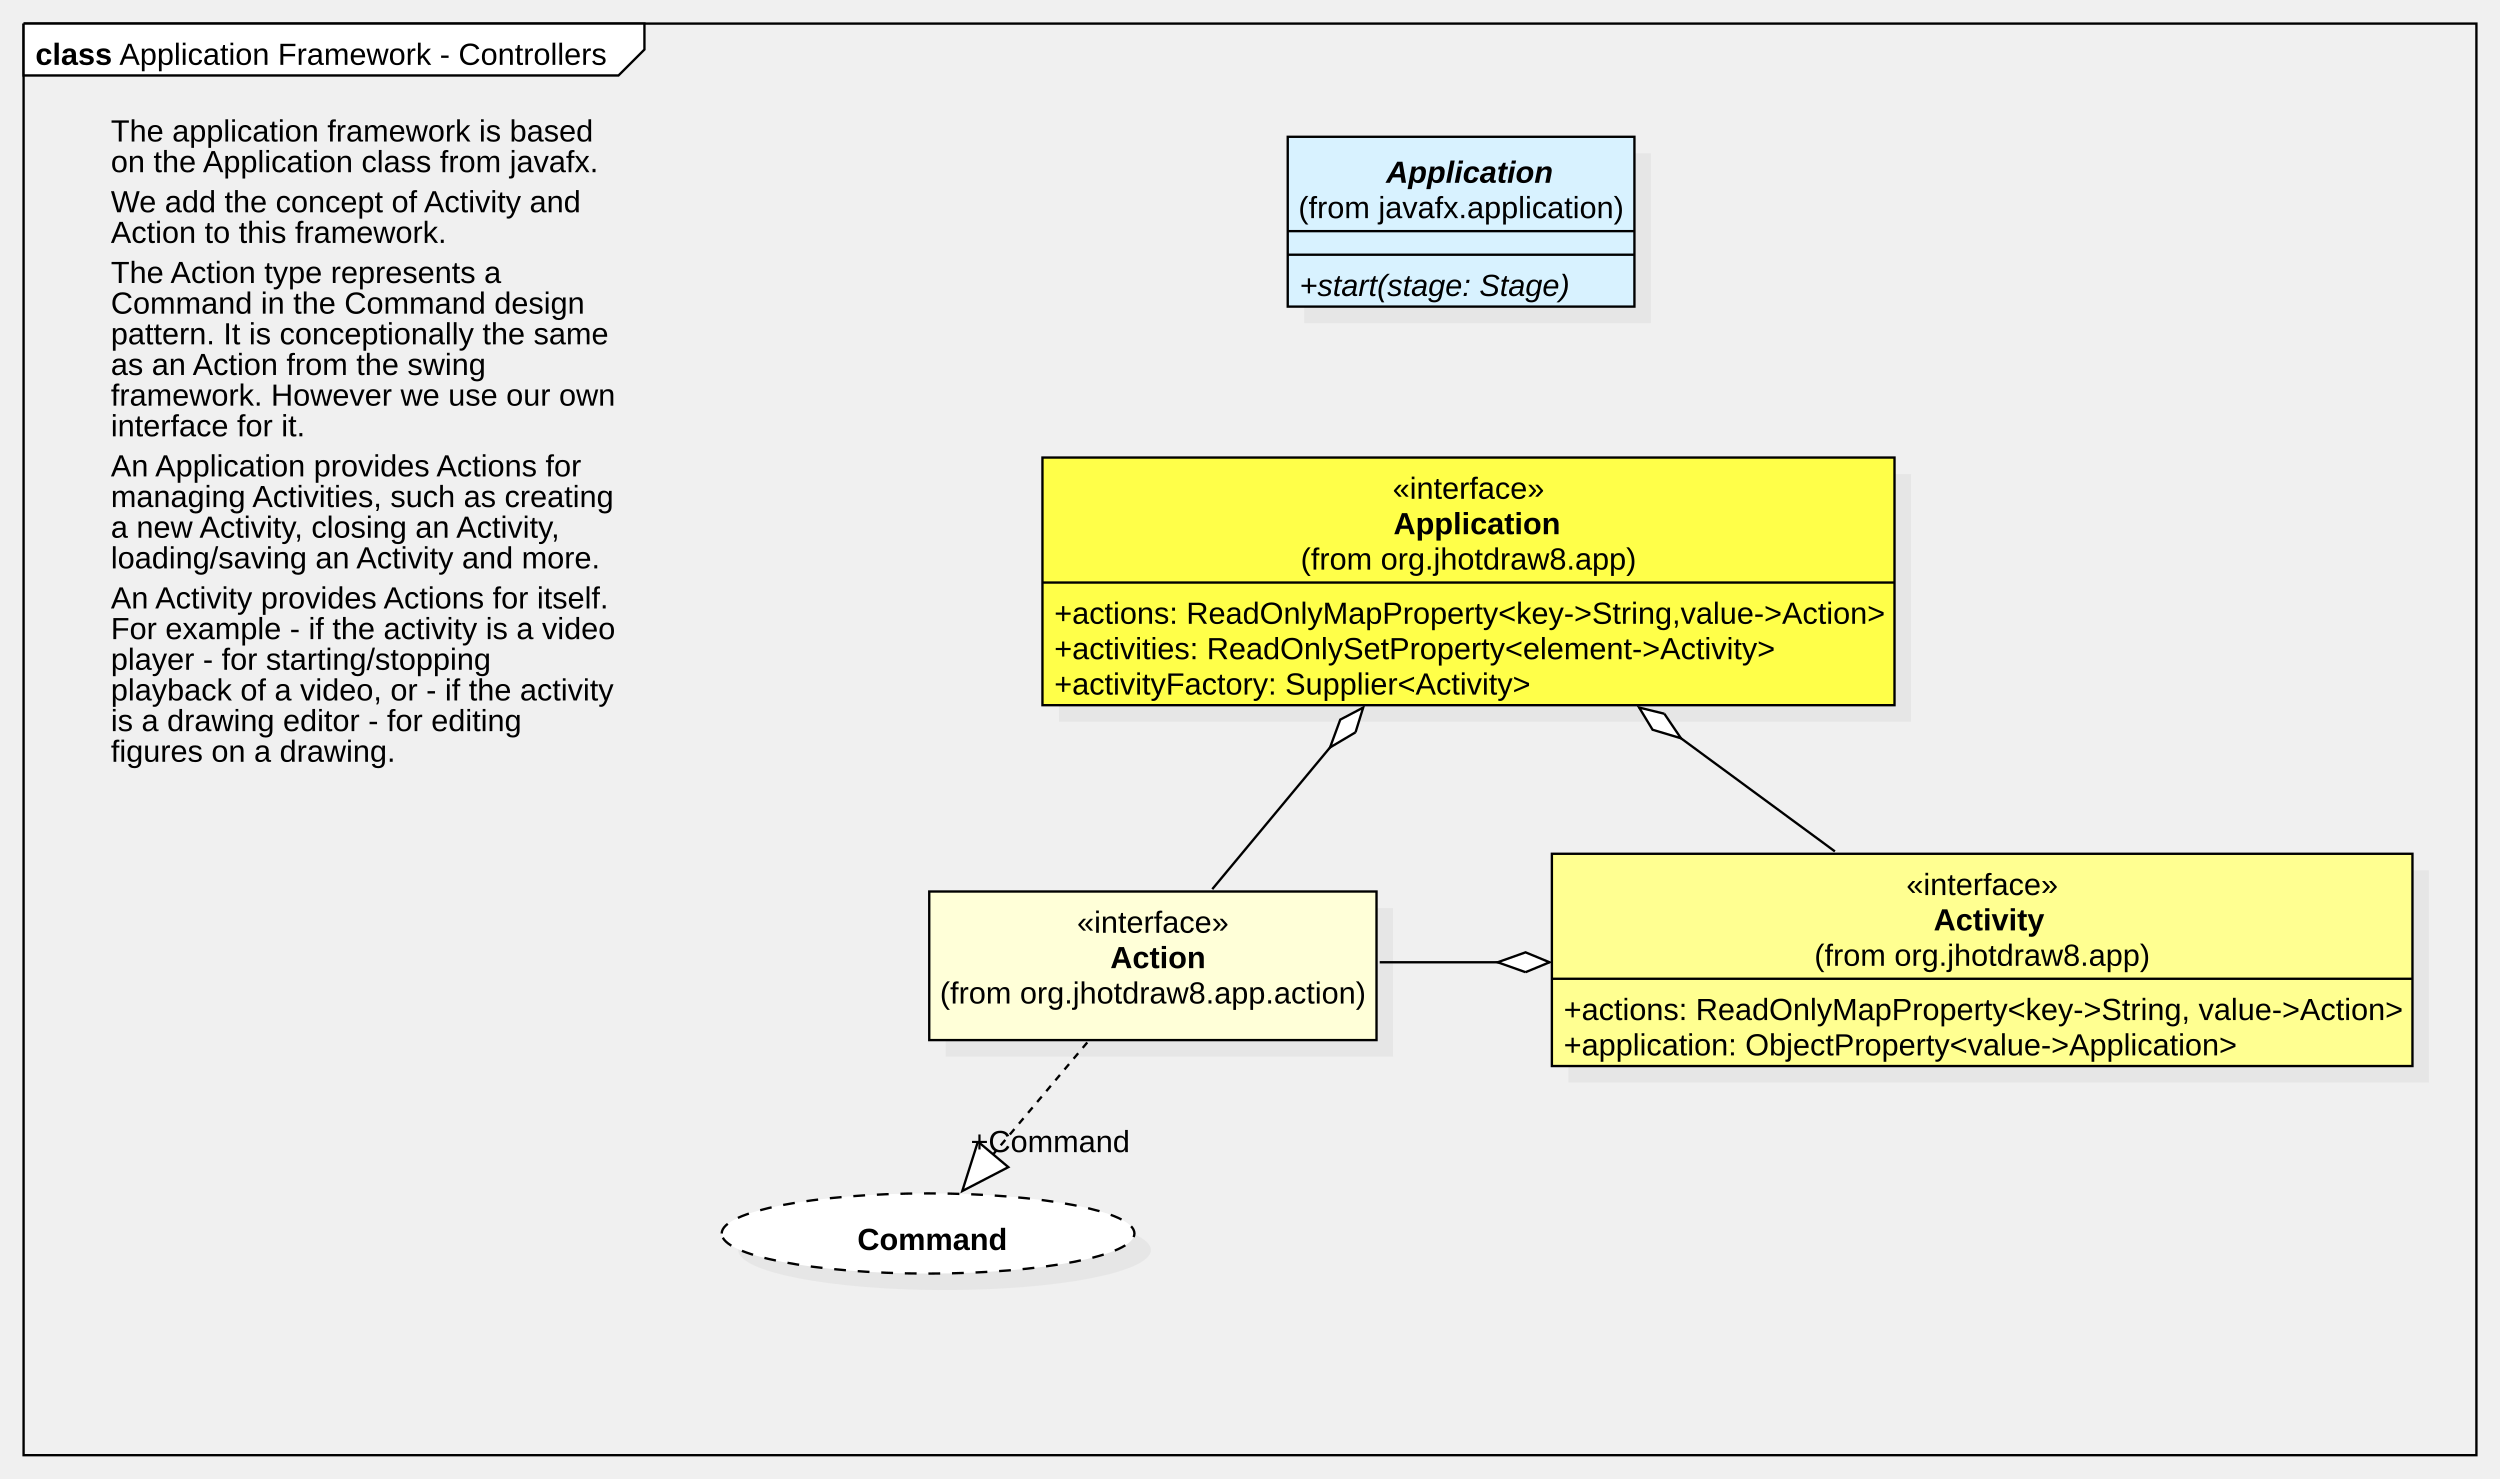
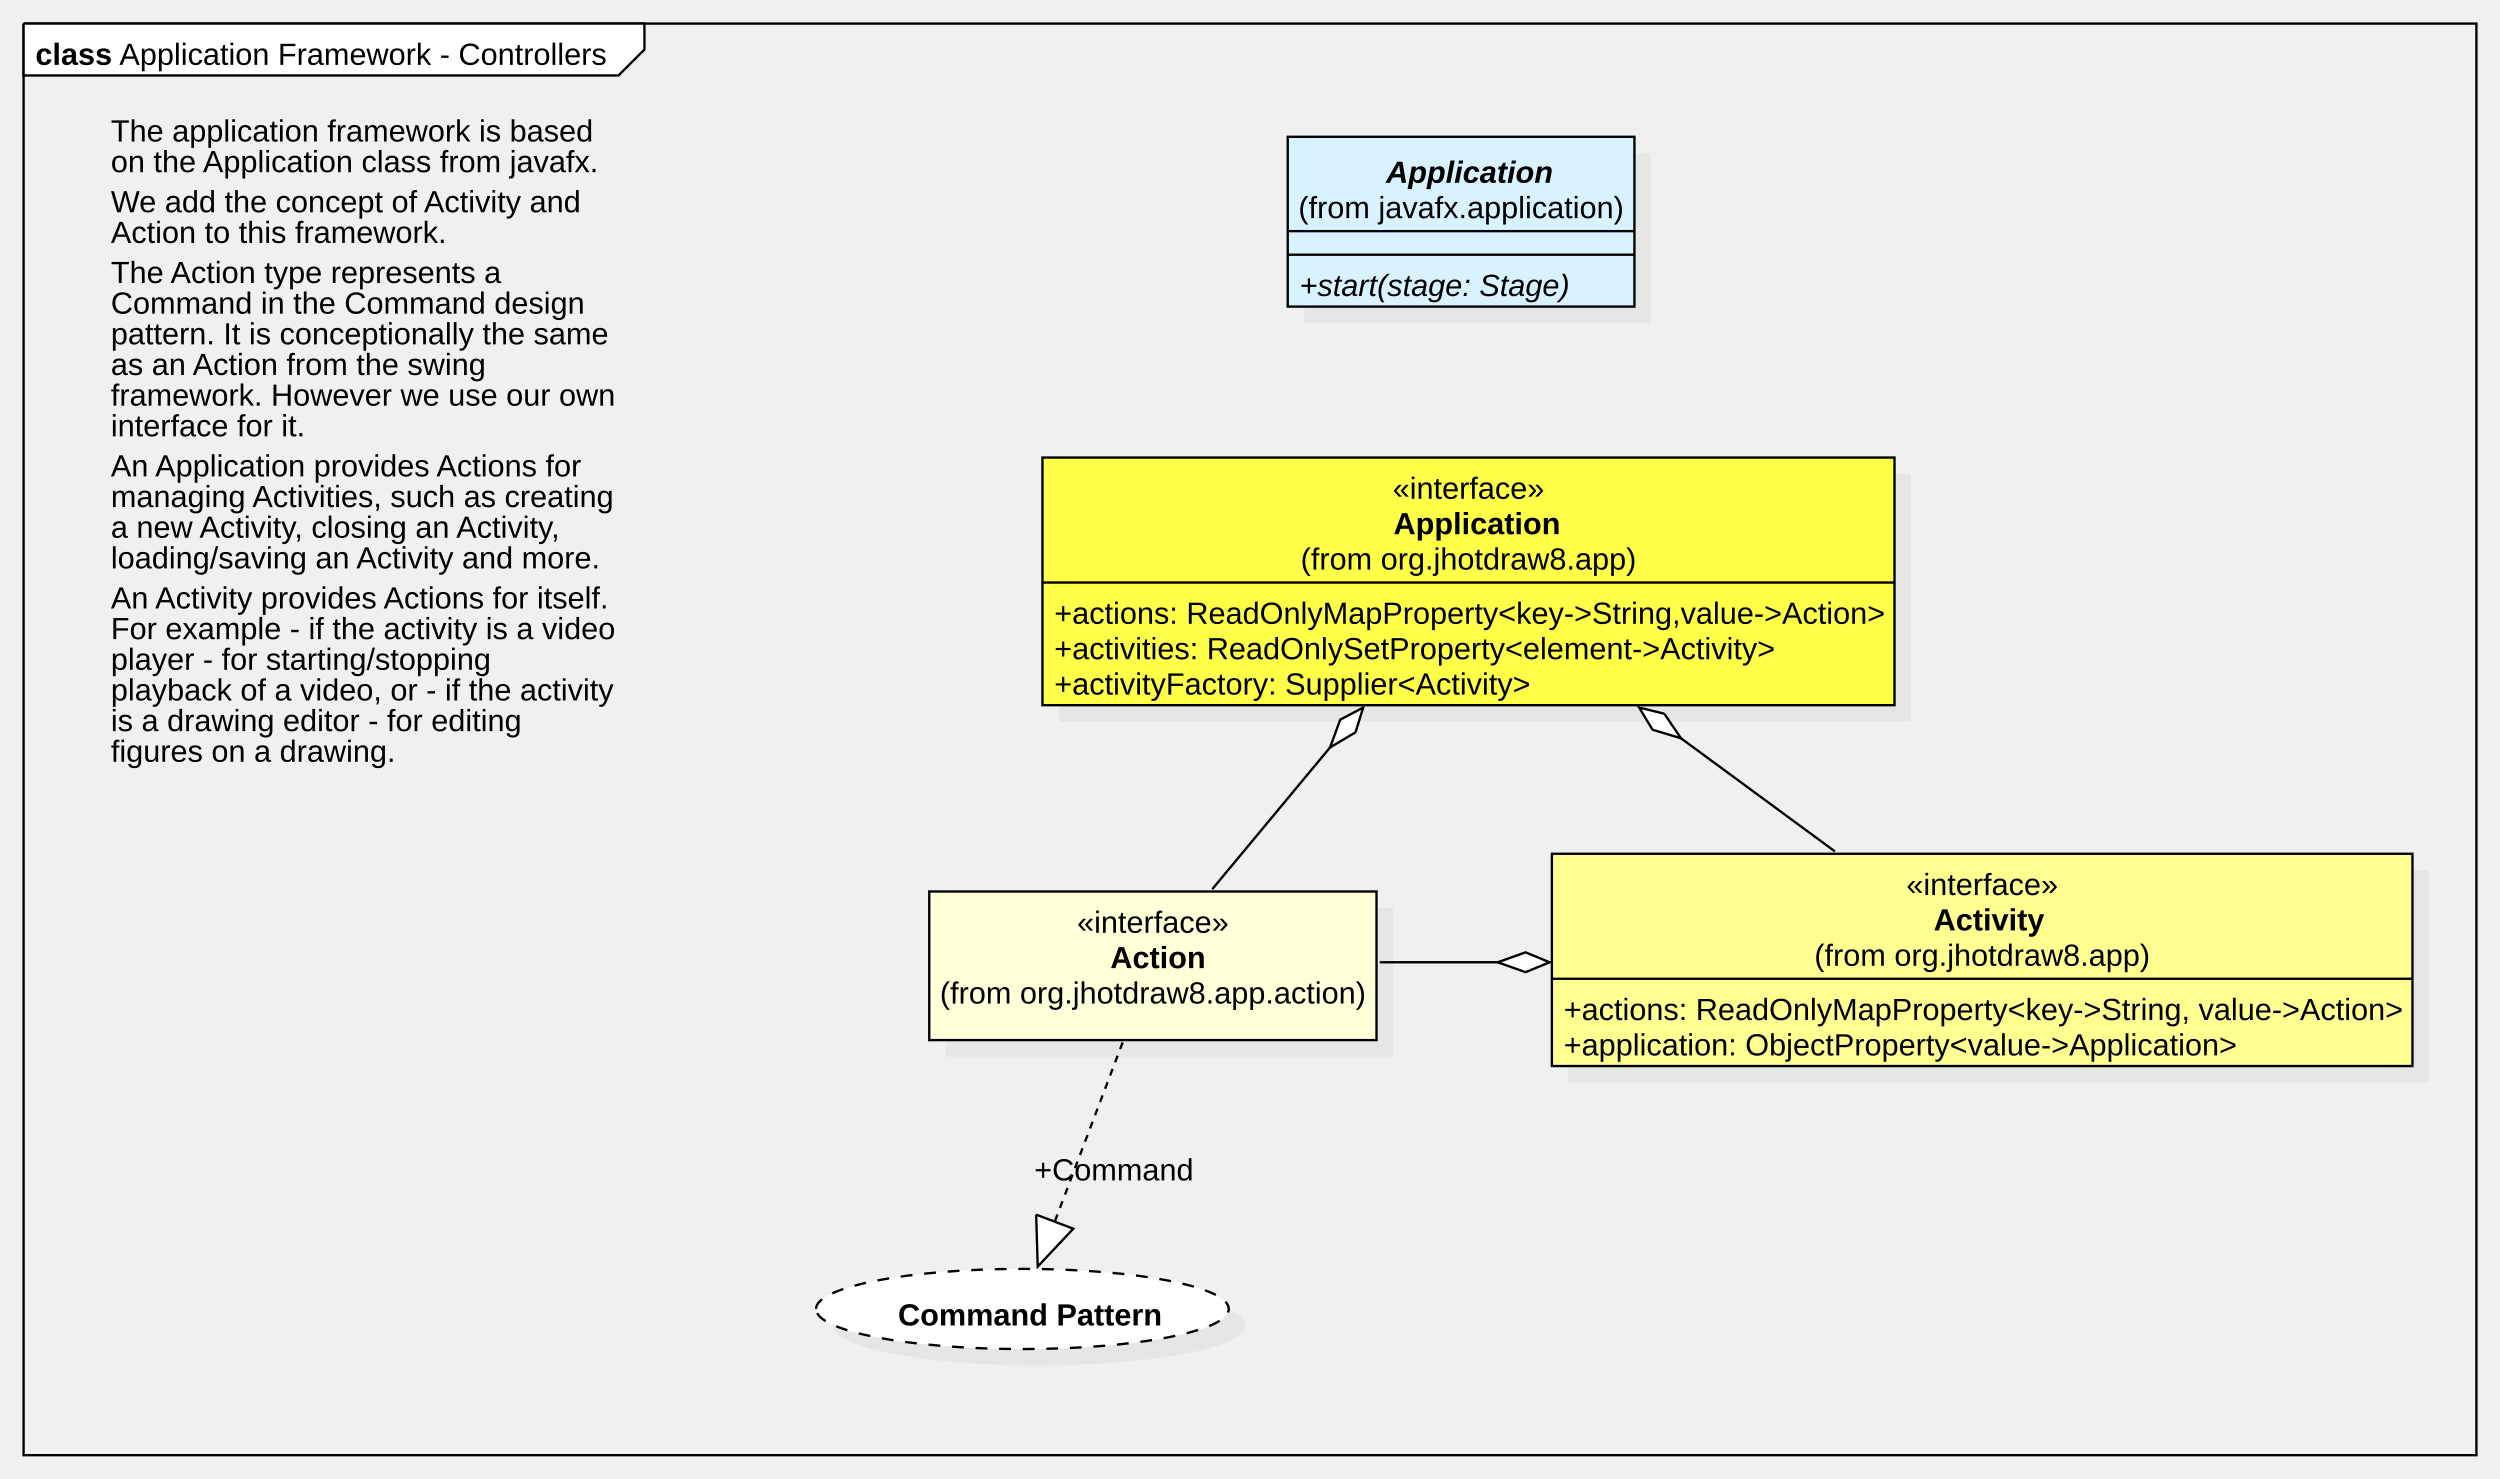
<svg xmlns="http://www.w3.org/2000/svg" version="1.1" width="1060" height="627">
  <defs />
  <g>
    <g transform="translate(-38,-22) scale(1,1)">
      <path fill="none" stroke="#000000" d="M 48 32 L 1088 32 L 1088 639 L 48 639 L 48 32" stroke-miterlimit="10" />
    </g>
    <g transform="translate(-38,-22) scale(1,1)">
      <path fill="#ffffff" stroke="none" d="M 48 32 L 48 54 L 300.241 54 L 311.241 43 L 311.241 32 L 48 32" />
    </g>
    <g transform="translate(-38,-22) scale(1,1)">
      <path fill="none" stroke="#000000" d="M 48 32 L 48 54 L 300.241 54 L 311.241 43 L 311.241 32 L 48 32 L 48 32" stroke-miterlimit="10" />
    </g>
    <g transform="translate(-38,-22) scale(1,1)">
      <g>
        <path fill="none" stroke="none" />
        <text fill="#000000" stroke="none" font-family="Arial" font-size="13px" font-style="normal" font-weight="normal" text-decoration="none" x="88.618" y="49.5">Application Framework - Controllers</text>
      </g>
    </g>
    <g transform="translate(-38,-22) scale(1,1)">
      <g>
        <path fill="none" stroke="none" />
        <text fill="#000000" stroke="none" font-family="Arial" font-size="13px" font-style="normal" font-weight="bold" text-decoration="none" x="53" y="49.5">class</text>
      </g>
    </g>
    <g transform="translate(-38,-22) scale(1,1)">
      <g>
        <path fill="none" stroke="none" />
        <text fill="#000000" stroke="none" font-family="Arial" font-size="13px" font-style="normal" font-weight="normal" text-decoration="none" x="85" y="82">The application framework is based</text>
        <text fill="#000000" stroke="none" font-family="Arial" font-size="13px" font-style="normal" font-weight="normal" text-decoration="none" x="85" y="95">on the Application class from javafx. </text>
      </g>
    </g>
    <g transform="translate(-38,-22) scale(1,1)">
      <g>
        <path fill="none" stroke="none" />
      </g>
    </g>
    <g transform="translate(-38,-22) scale(1,1)">
      <g>
        <path fill="none" stroke="none" />
        <text fill="#000000" stroke="none" font-family="Arial" font-size="13px" font-style="normal" font-weight="normal" text-decoration="none" x="85" y="112">We add the concept of Activity and</text>
        <text fill="#000000" stroke="none" font-family="Arial" font-size="13px" font-style="normal" font-weight="normal" text-decoration="none" x="85" y="125">Action to this framework.</text>
      </g>
    </g>
    <g transform="translate(-38,-22) scale(1,1)">
      <g>
        <path fill="none" stroke="none" />
      </g>
    </g>
    <g transform="translate(-38,-22) scale(1,1)">
      <g>
        <path fill="none" stroke="none" />
        <text fill="#000000" stroke="none" font-family="Arial" font-size="13px" font-style="normal" font-weight="normal" text-decoration="none" x="85" y="142">The Action type represents a</text>
        <text fill="#000000" stroke="none" font-family="Arial" font-size="13px" font-style="normal" font-weight="normal" text-decoration="none" x="85" y="155">Command in the Command design</text>
        <text fill="#000000" stroke="none" font-family="Arial" font-size="13px" font-style="normal" font-weight="normal" text-decoration="none" x="85" y="168">pattern. It is conceptionally the same</text>
        <text fill="#000000" stroke="none" font-family="Arial" font-size="13px" font-style="normal" font-weight="normal" text-decoration="none" x="85" y="181">as an Action from the swing</text>
        <text fill="#000000" stroke="none" font-family="Arial" font-size="13px" font-style="normal" font-weight="normal" text-decoration="none" x="85" y="194">framework. However we use our own</text>
        <text fill="#000000" stroke="none" font-family="Arial" font-size="13px" font-style="normal" font-weight="normal" text-decoration="none" x="85" y="207">interface for it.</text>
      </g>
    </g>
    <g transform="translate(-38,-22) scale(1,1)">
      <g>
        <path fill="none" stroke="none" />
      </g>
    </g>
    <g transform="translate(-38,-22) scale(1,1)">
      <g>
        <path fill="none" stroke="none" />
        <text fill="#000000" stroke="none" font-family="Arial" font-size="13px" font-style="normal" font-weight="normal" text-decoration="none" x="85" y="224">An Application provides Actions for</text>
        <text fill="#000000" stroke="none" font-family="Arial" font-size="13px" font-style="normal" font-weight="normal" text-decoration="none" x="85" y="237">managing Activities, such as creating</text>
        <text fill="#000000" stroke="none" font-family="Arial" font-size="13px" font-style="normal" font-weight="normal" text-decoration="none" x="85" y="250">a new Activity, closing an Activity,</text>
        <text fill="#000000" stroke="none" font-family="Arial" font-size="13px" font-style="normal" font-weight="normal" text-decoration="none" x="85" y="263">loading/saving an Activity and more.</text>
      </g>
    </g>
    <g transform="translate(-38,-22) scale(1,1)">
      <g>
        <path fill="none" stroke="none" />
      </g>
    </g>
    <g transform="translate(-38,-22) scale(1,1)">
      <g>
        <path fill="none" stroke="none" />
        <text fill="#000000" stroke="none" font-family="Arial" font-size="13px" font-style="normal" font-weight="normal" text-decoration="none" x="85" y="280">An Activity provides Actions for itself.</text>
        <text fill="#000000" stroke="none" font-family="Arial" font-size="13px" font-style="normal" font-weight="normal" text-decoration="none" x="85" y="293">For example - if the activity is a video</text>
        <text fill="#000000" stroke="none" font-family="Arial" font-size="13px" font-style="normal" font-weight="normal" text-decoration="none" x="85" y="306">player - for starting/stopping</text>
        <text fill="#000000" stroke="none" font-family="Arial" font-size="13px" font-style="normal" font-weight="normal" text-decoration="none" x="85" y="319">playback of a video, or - if the activity</text>
        <text fill="#000000" stroke="none" font-family="Arial" font-size="13px" font-style="normal" font-weight="normal" text-decoration="none" x="85" y="332">is a drawing editor - for editing</text>
        <text fill="#000000" stroke="none" font-family="Arial" font-size="13px" font-style="normal" font-weight="normal" text-decoration="none" x="85" y="345">figures on a drawing.</text>
      </g>
    </g>
    <g transform="translate(-38,-22) scale(1,1)">
      <g>
        <path fill="none" stroke="none" />
      </g>
    </g>
    <g transform="translate(-38,-22) scale(1,1)">
      <rect fill="#C0C0C0" stroke="none" x="591" y="87" width="146.998" height="72" opacity="0.2" />
    </g>
    <g transform="translate(-38,-22) scale(1,1)">
      <rect fill="#d8f2ff" stroke="none" x="584" y="80" width="146.998" height="72" />
    </g>
    <g transform="translate(-38,-22) scale(1,1)">
      <path fill="none" stroke="#000000" d="M 584 80 L 730.998 80 L 730.998 152 L 584 152 L 584 80 Z Z" stroke-miterlimit="10" />
    </g>
    <g transform="translate(-38,-22) scale(1,1)">
      <path fill="none" stroke="#000000" d="M 584 120 L 730.998 120" stroke-miterlimit="10" />
    </g>
    <g transform="translate(-38,-22) scale(1,1)">
      <path fill="none" stroke="#000000" d="M 584 130 L 730.998 130" stroke-miterlimit="10" />
    </g>
    <g transform="translate(-38,-22) scale(1,1)">
      <g>
        <path fill="none" stroke="none" />
        <text fill="#000000" stroke="none" font-family="Arial" font-size="13px" font-style="italic" font-weight="bold" text-decoration="none" x="625.7" y="99.5">Application</text>
      </g>
    </g>
    <g transform="translate(-38,-22) scale(1,1)">
      <g>
        <path fill="none" stroke="none" />
        <text fill="#000000" stroke="none" font-family="Arial" font-size="13px" font-style="normal" font-weight="normal" text-decoration="none" x="588.5" y="114.5">(from javafx.application)</text>
      </g>
    </g>
    <g transform="translate(-38,-22) scale(1,1)">
      <g>
        <path fill="none" stroke="none" />
        <text fill="#000000" stroke="none" font-family="Arial" font-size="13px" font-style="italic" font-weight="normal" text-decoration="none" x="589" y="147.5">+start(stage: Stage)</text>
      </g>
    </g>
    <g transform="translate(-38,-22) scale(1,1)">
      <rect fill="#C0C0C0" stroke="none" x="487" y="223" width="361.27" height="105" opacity="0.2" />
    </g>
    <g transform="translate(-38,-22) scale(1,1)">
      <rect fill="#ffff49" stroke="none" x="480" y="216" width="361.27" height="105" />
    </g>
    <g transform="translate(-38,-22) scale(1,1)">
      <path fill="none" stroke="#000000" d="M 480 216 L 841.27 216 L 841.27 321 L 480 321 L 480 216 Z Z" stroke-miterlimit="10" />
    </g>
    <g transform="translate(-38,-22) scale(1,1)">
      <path fill="none" stroke="#000000" d="M 480 269 L 841.27 269" stroke-miterlimit="10" />
    </g>
    <g transform="translate(-38,-22) scale(1,1)">
      <g>
        <path fill="none" stroke="none" />
        <text fill="#000000" stroke="none" font-family="Arial" font-size="13px" font-style="normal" font-weight="normal" text-decoration="none" x="628.474" y="233.5">«interface»</text>
      </g>
    </g>
    <g transform="translate(-38,-22) scale(1,1)">
      <g>
        <path fill="none" stroke="none" />
        <text fill="#000000" stroke="none" font-family="Arial" font-size="13px" font-style="normal" font-weight="bold" text-decoration="none" x="628.836" y="248.5">Application</text>
      </g>
    </g>
    <g transform="translate(-38,-22) scale(1,1)">
      <g>
        <path fill="none" stroke="none" />
        <text fill="#000000" stroke="none" font-family="Arial" font-size="13px" font-style="normal" font-weight="normal" text-decoration="none" x="589.465" y="263.5">(from org.jhotdraw8.app)</text>
      </g>
    </g>
    <g transform="translate(-38,-22) scale(1,1)">
      <g>
        <path fill="none" stroke="none" />
        <text fill="#000000" stroke="none" font-family="Arial" font-size="13px" font-style="normal" font-weight="normal" text-decoration="none" x="485" y="286.5">+actions: ReadOnlyMapProperty&lt;key-&gt;String,value-&gt;Action&gt;</text>
      </g>
    </g>
    <g transform="translate(-38,-22) scale(1,1)">
      <g>
        <path fill="none" stroke="none" />
        <text fill="#000000" stroke="none" font-family="Arial" font-size="13px" font-style="normal" font-weight="normal" text-decoration="none" x="485" y="301.5">+activities: ReadOnlySetProperty&lt;element-&gt;Activity&gt;</text>
      </g>
    </g>
    <g transform="translate(-38,-22) scale(1,1)">
      <g>
        <path fill="none" stroke="none" />
        <text fill="#000000" stroke="none" font-family="Arial" font-size="13px" font-style="normal" font-weight="normal" text-decoration="none" x="485" y="316.5">+activityFactory: Supplier&lt;Activity&gt;</text>
      </g>
    </g>
    <g transform="translate(-38,-22) scale(1,1)">
      <rect fill="#C0C0C0" stroke="none" x="439" y="407" width="189.642" height="63" opacity="0.2" />
    </g>
    <g transform="translate(-38,-22) scale(1,1)">
      <rect fill="#ffffd8" stroke="none" x="432" y="400" width="189.642" height="63" />
    </g>
    <g transform="translate(-38,-22) scale(1,1)">
      <path fill="none" stroke="#000000" d="M 432 400 L 621.642 400 L 621.642 463 L 432 463 L 432 400 Z Z" stroke-miterlimit="10" />
    </g>
    <g transform="translate(-38,-22) scale(1,1)">
      <g>
        <path fill="none" stroke="none" />
        <text fill="#000000" stroke="none" font-family="Arial" font-size="13px" font-style="normal" font-weight="normal" text-decoration="none" x="494.66" y="417.5">«interface»</text>
      </g>
    </g>
    <g transform="translate(-38,-22) scale(1,1)">
      <g>
        <path fill="none" stroke="none" />
        <text fill="#000000" stroke="none" font-family="Arial" font-size="13px" font-style="normal" font-weight="bold" text-decoration="none" x="508.755" y="432.5">Action</text>
      </g>
    </g>
    <g transform="translate(-38,-22) scale(1,1)">
      <g>
        <path fill="none" stroke="none" />
        <text fill="#000000" stroke="none" font-family="Arial" font-size="13px" font-style="normal" font-weight="normal" text-decoration="none" x="436.5" y="447.5">(from org.jhotdraw8.app.action)</text>
      </g>
    </g>
    <g transform="translate(-38,-22) scale(1,1)">
      <rect fill="#C0C0C0" stroke="none" x="703" y="391" width="364.881" height="90" opacity="0.2" />
    </g>
    <g transform="translate(-38,-22) scale(1,1)">
      <rect fill="#ffff91" stroke="none" x="696" y="384" width="364.881" height="90" />
    </g>
    <g transform="translate(-38,-22) scale(1,1)">
      <path fill="none" stroke="#000000" d="M 696 384 L 1060.881 384 L 1060.881 474 L 696 474 L 696 384 Z Z" stroke-miterlimit="10" />
    </g>
    <g transform="translate(-38,-22) scale(1,1)">
      <path fill="none" stroke="#000000" d="M 696 437 L 1060.881 437" stroke-miterlimit="10" />
    </g>
    <g transform="translate(-38,-22) scale(1,1)">
      <g>
        <path fill="none" stroke="none" />
        <text fill="#000000" stroke="none" font-family="Arial" font-size="13px" font-style="normal" font-weight="normal" text-decoration="none" x="846.28" y="401.5">«interface»</text>
      </g>
    </g>
    <g transform="translate(-38,-22) scale(1,1)">
      <g>
        <path fill="none" stroke="none" />
        <text fill="#000000" stroke="none" font-family="Arial" font-size="13px" font-style="normal" font-weight="bold" text-decoration="none" x="857.855" y="416.5">Activity</text>
      </g>
    </g>
    <g transform="translate(-38,-22) scale(1,1)">
      <g>
        <path fill="none" stroke="none" />
        <text fill="#000000" stroke="none" font-family="Arial" font-size="13px" font-style="normal" font-weight="normal" text-decoration="none" x="807.271" y="431.5">(from org.jhotdraw8.app)</text>
      </g>
    </g>
    <g transform="translate(-38,-22) scale(1,1)">
      <g>
        <path fill="none" stroke="none" />
        <text fill="#000000" stroke="none" font-family="Arial" font-size="13px" font-style="normal" font-weight="normal" text-decoration="none" x="701" y="454.5">+actions: ReadOnlyMapProperty&lt;key-&gt;String, value-&gt;Action&gt;</text>
      </g>
    </g>
    <g transform="translate(-38,-22) scale(1,1)">
      <g>
        <path fill="none" stroke="none" />
        <text fill="#000000" stroke="none" font-family="Arial" font-size="13px" font-style="normal" font-weight="normal" text-decoration="none" x="701" y="469.5">+application: ObjectProperty&lt;value-&gt;Application&gt;</text>
      </g>
    </g>
    <g transform="translate(-38,-22) scale(1,1)">
-       <path fill="#C0C0C0" stroke="none" d="M 351 552 C 351 542.611 390.175 535 438.5 535 C 486.825 535 526 542.611 526 552 C 526 561.389 486.825 569 438.5 569 C 390.175 569 351 561.389 351 552 Z" opacity="0.2" />
-     </g>
-     <g transform="translate(-38,-22) scale(1,1)">
-       <path fill="#ffffff" stroke="none" d="M 344 545 C 344 535.611 383.175 528 431.5 528 C 479.825 528 519 535.611 519 545 C 519 554.389 479.825 562 431.5 562 C 383.175 562 344 554.389 344 545 Z" />
-     </g>
-     <g transform="translate(-38,-22) scale(1,1)">
-       <path fill="none" stroke="#000000" d="M 344 545 C 344 535.611 383.175 528 431.5 528 C 479.825 528 519 535.611 519 545 C 519 554.389 479.825 562 431.5 562 C 383.175 562 344 554.389 344 545 Z" stroke-miterlimit="10" stroke-dasharray="5" />
-     </g>
-     <g transform="translate(-38,-22) scale(1,1)">
-       <g>
-         <path fill="none" stroke="none" />
-         <text fill="#000000" stroke="none" font-family="Arial" font-size="13px" font-style="normal" font-weight="bold" text-decoration="none" x="401.517" y="552">Command</text>
-       </g>
-     </g>
-     <g transform="translate(-38,-22) scale(1,1)">
-       <path fill="none" stroke="#000000" d="M 499 464 L 446 527" stroke-miterlimit="10" stroke-dasharray="3" />
-     </g>
-     <g transform="translate(-38,-22) scale(1,1)">
-       <path fill="#FFFFFF" stroke="none" d="M 452.642 506.027 L 446 527 L 465.527 516.866" />
-     </g>
-     <g transform="translate(-38,-22) scale(1,1)">
-       <path fill="none" stroke="#000000" d="M 452.642 506.027 L 446 527 L 465.527 516.866 L 452.642 506.027" stroke-miterlimit="10" />
-     </g>
-     <g transform="translate(-38,-22) scale(1,1)">
-       <g>
-         <path fill="none" stroke="none" />
-         <text fill="#000000" stroke="none" font-family="Arial" font-size="13px" font-style="normal" font-weight="normal" text-decoration="none" x="449.5" y="510.5">+Command</text>
-       </g>
-     </g>
-     <g transform="translate(-38,-22) scale(1,1)">
      <path fill="none" stroke="#000000" d="M 816 383 L 733 322" stroke-miterlimit="10" />
    </g>
    <g transform="translate(-38,-22) scale(1,1)">
      <path fill="#FFFFFF" stroke="none" d="M 743.682 324.626 L 733 322 L 738.696 331.41 L 750.727 335.029" />
    </g>
    <g transform="translate(-38,-22) scale(1,1)">
      <path fill="none" stroke="#000000" d="M 743.682 324.626 L 733 322 L 738.696 331.41 L 750.727 335.029 L 743.682 324.626" stroke-miterlimit="10" />
    </g>
    <g transform="translate(-38,-22) scale(1,1)">
      <path fill="none" stroke="#000000" d="M 552 399 L 616 322" stroke-miterlimit="10" />
    </g>
    <g transform="translate(-38,-22) scale(1,1)">
      <path fill="#FFFFFF" stroke="none" d="M 612.741 332.506 L 616 322 L 606.267 327.125 L 601.938 338.919" />
    </g>
    <g transform="translate(-38,-22) scale(1,1)">
      <path fill="none" stroke="#000000" d="M 612.741 332.506 L 616 322 L 606.267 327.125 L 601.938 338.919 L 612.741 332.506" stroke-miterlimit="10" />
    </g>
    <g transform="translate(-38,-22) scale(1,1)">
      <path fill="none" stroke="#000000" d="M 623 430 L 695 430" stroke-miterlimit="10" />
    </g>
    <g transform="translate(-38,-22) scale(1,1)">
      <path fill="#FFFFFF" stroke="none" d="M 684.837 434.21 L 695 430 L 684.837 425.79 L 673 430" />
    </g>
    <g transform="translate(-38,-22) scale(1,1)">
      <path fill="none" stroke="#000000" d="M 684.837 434.21 L 695 430 L 684.837 425.79 L 673 430 L 684.837 434.21" stroke-miterlimit="10" />
+     </g>
+     <g transform="translate(-38,-22) scale(1,1)">
+       <path fill="#C0C0C0" stroke="none" d="M 391 584 C 391 574.611 430.175 567 478.5 567 C 526.825 567 566 574.611 566 584 C 566 593.389 526.825 601 478.5 601 C 430.175 601 391 593.389 391 584 Z" opacity="0.2" />
+     </g>
+     <g transform="translate(-38,-22) scale(1,1)">
+       <path fill="#ffffff" stroke="none" d="M 384 577 C 384 567.611 423.175 560 471.5 560 C 519.825 560 559 567.611 559 577 C 559 586.389 519.825 594 471.5 594 C 423.175 594 384 586.389 384 577 Z" />
+     </g>
+     <g transform="translate(-38,-22) scale(1,1)">
+       <path fill="none" stroke="#000000" d="M 384 577 C 384 567.611 423.175 560 471.5 560 C 519.825 560 559 567.611 559 577 C 559 586.389 519.825 594 471.5 594 C 423.175 594 384 586.389 384 577 Z" stroke-miterlimit="10" stroke-dasharray="5" />
+     </g>
+     <g transform="translate(-38,-22) scale(1,1)">
+       <g>
+         <path fill="none" stroke="none" />
+         <text fill="#000000" stroke="none" font-family="Arial" font-size="13px" font-style="normal" font-weight="bold" text-decoration="none" x="418.754" y="584">Command Pattern</text>
+       </g>
+     </g>
+     <g transform="translate(-38,-22) scale(1,1)">
+       <path fill="none" stroke="#000000" d="M 514 464 L 478 559" stroke-miterlimit="10" stroke-dasharray="3" />
+     </g>
+     <g transform="translate(-38,-22) scale(1,1)">
+       <path fill="#FFFFFF" stroke="none" d="M 477.33 537.01 L 478 559 L 493.075 542.977" />
+     </g>
+     <g transform="translate(-38,-22) scale(1,1)">
+       <path fill="none" stroke="#000000" d="M 477.33 537.01 L 478 559 L 493.075 542.977 L 477.33 537.01" stroke-miterlimit="10" />
+     </g>
+     <g transform="translate(-38,-22) scale(1,1)">
+       <g>
+         <path fill="none" stroke="none" />
+         <text fill="#000000" stroke="none" font-family="Arial" font-size="13px" font-style="normal" font-weight="normal" text-decoration="none" x="476.5" y="522.5">+Command</text>
+       </g>
    </g>
  </g>
</svg>
